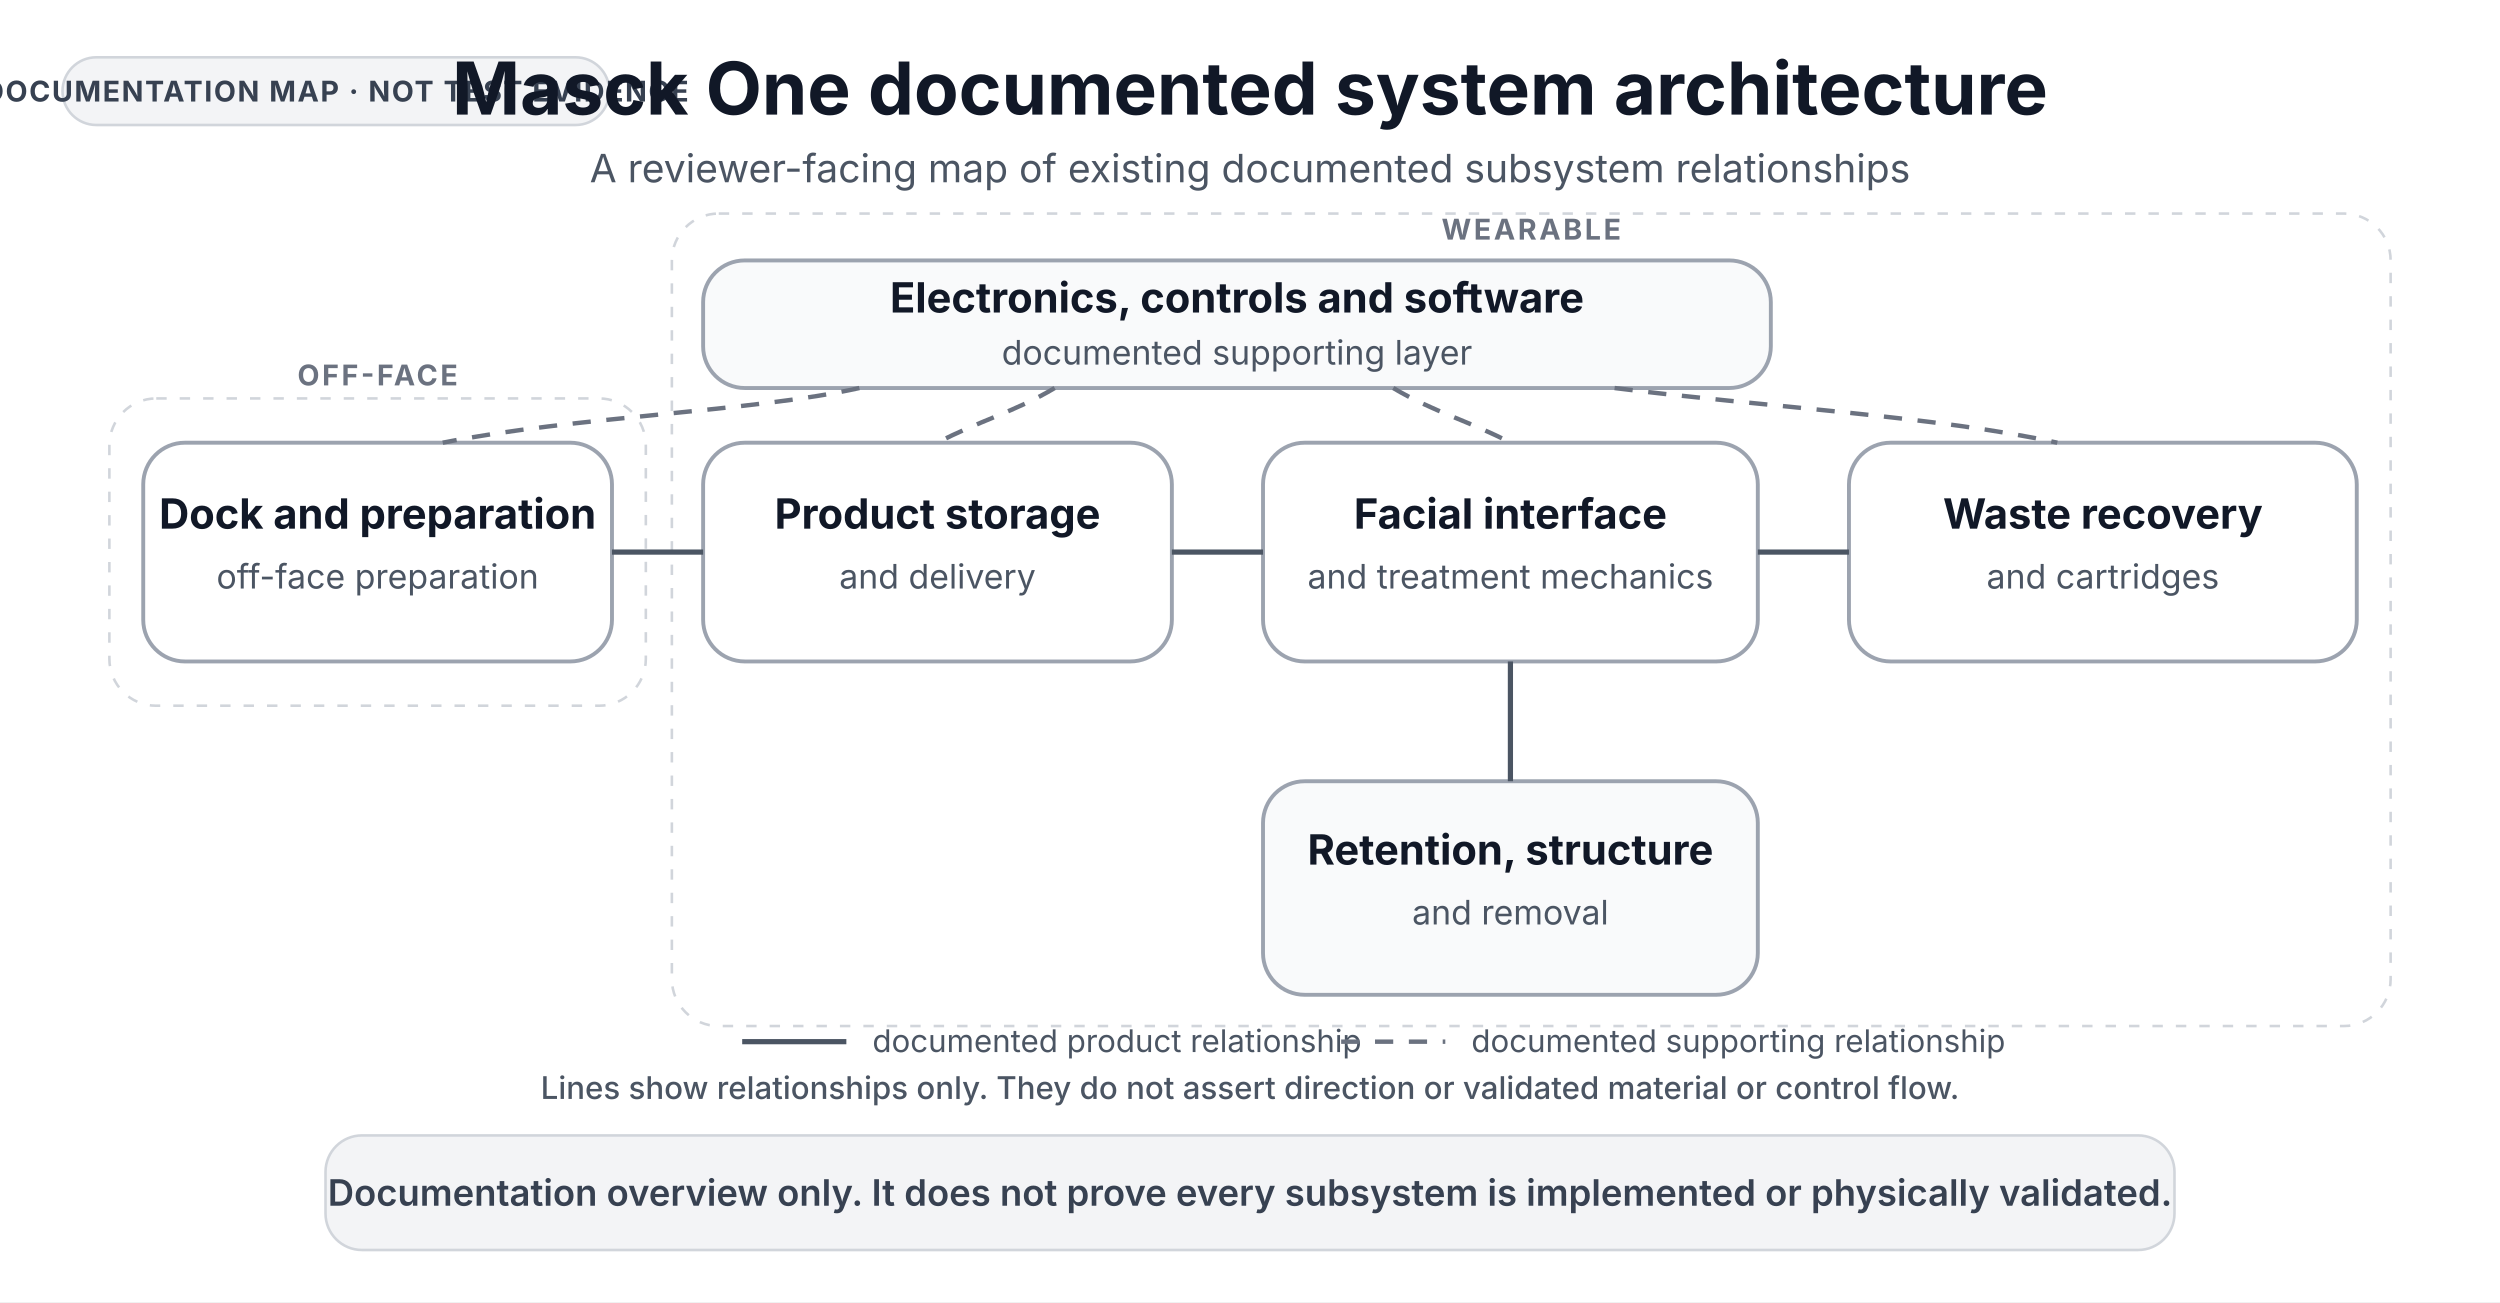
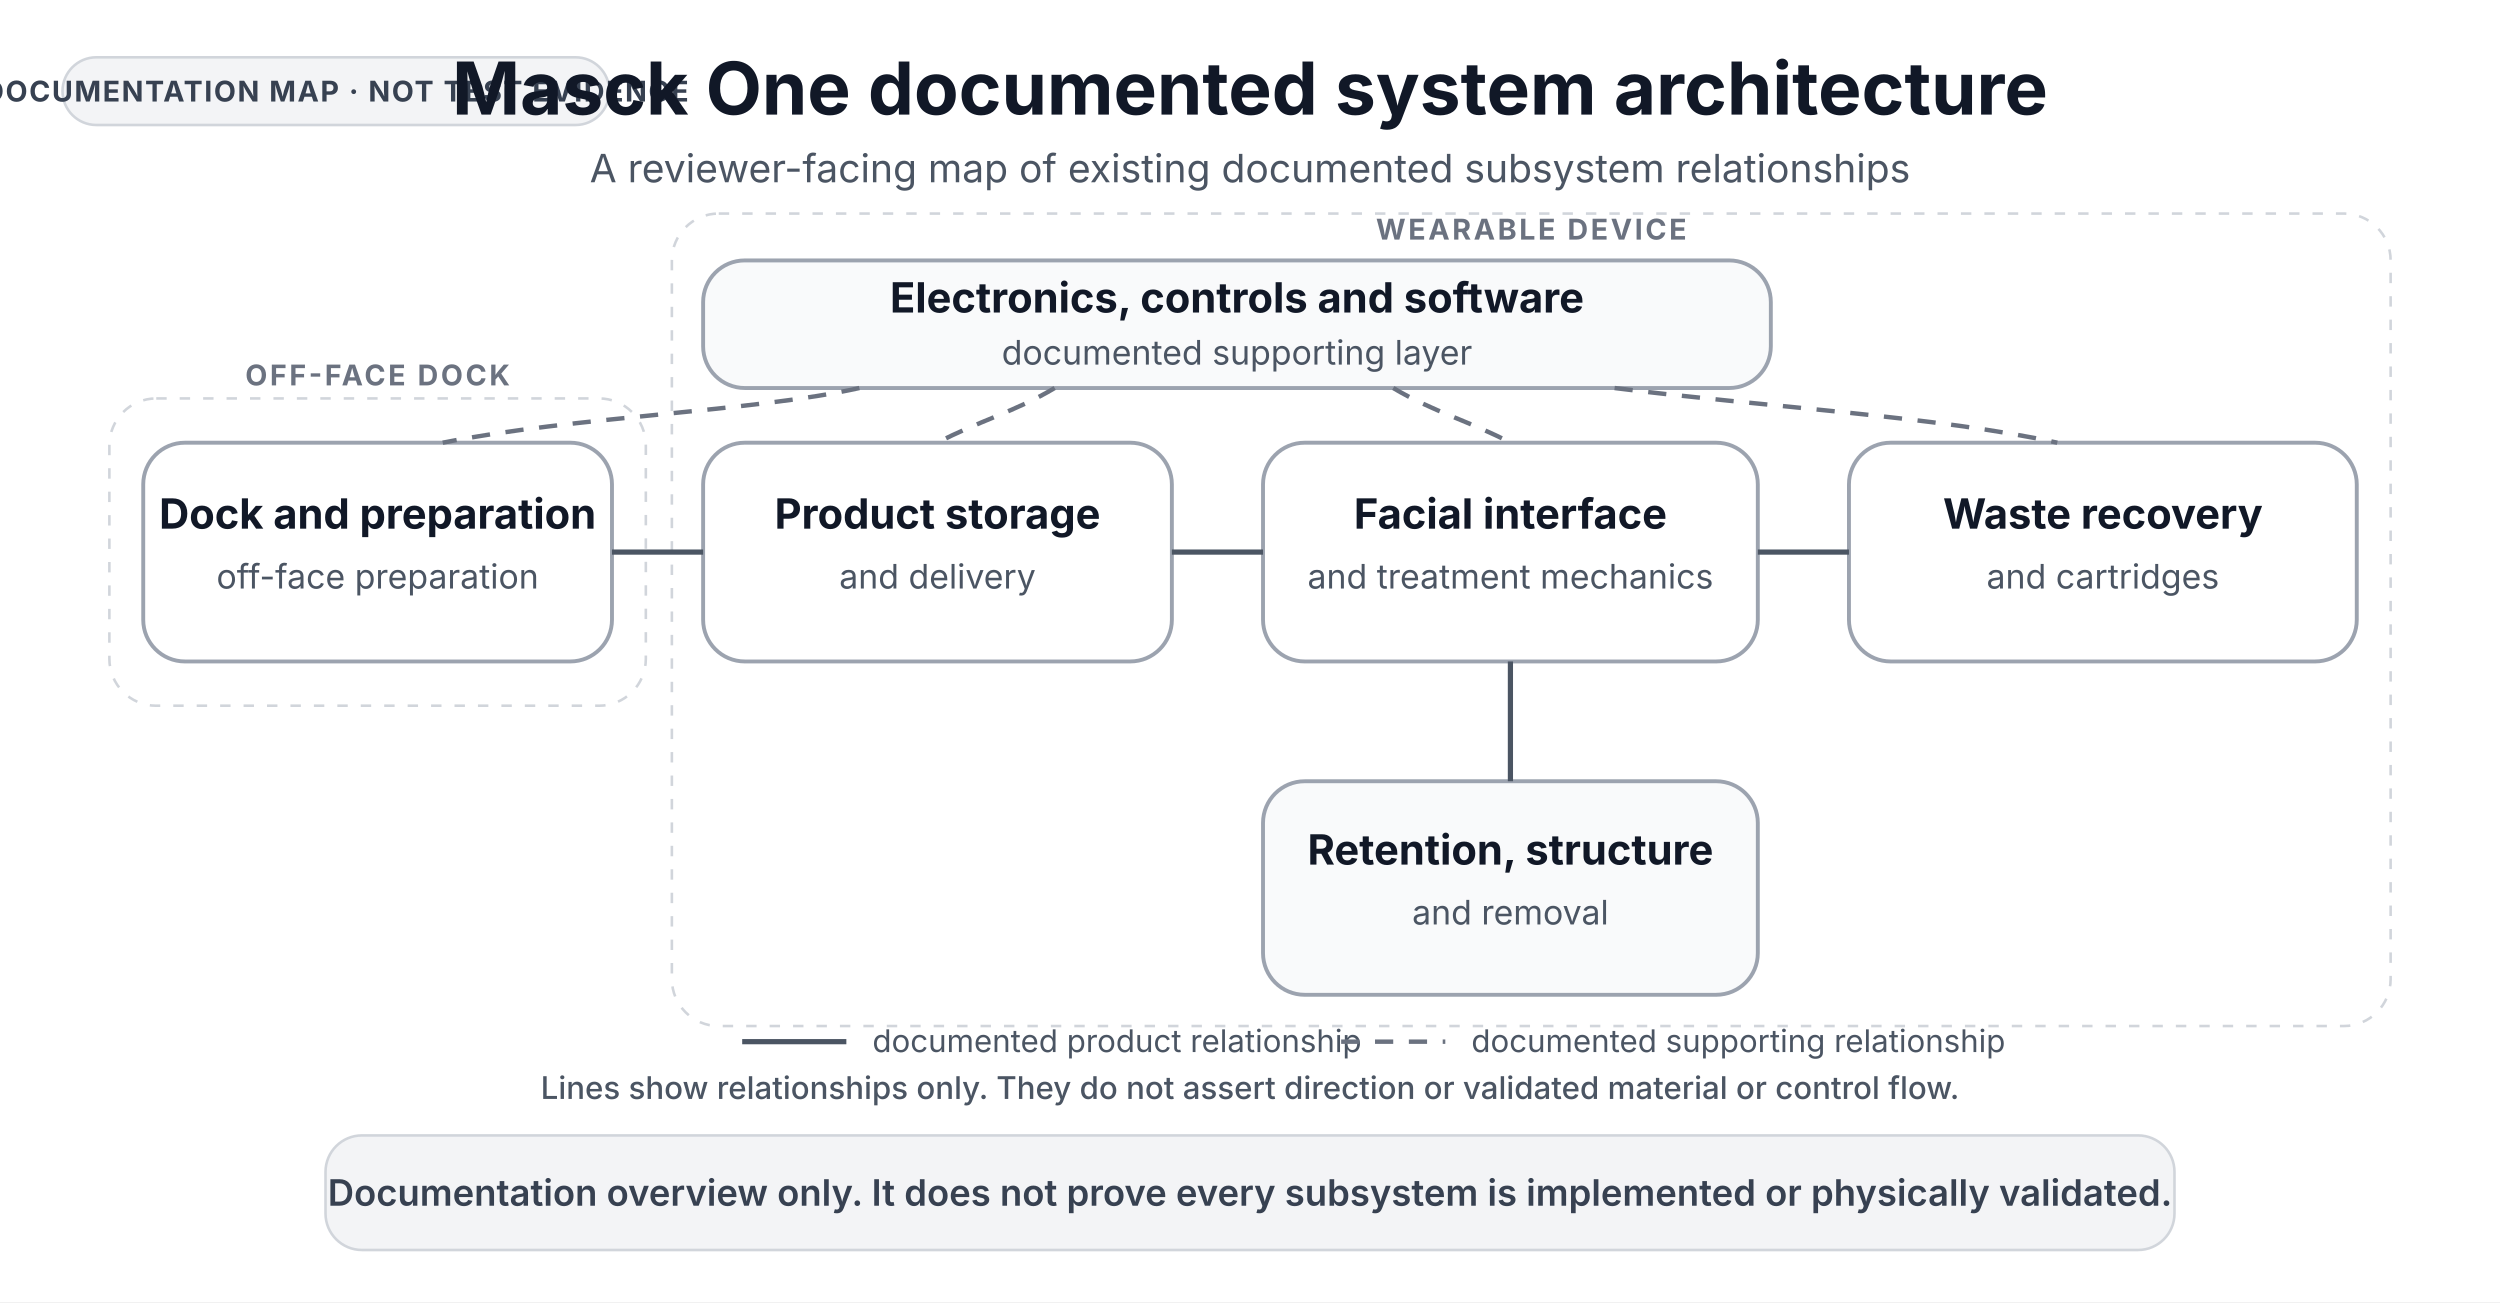
<svg xmlns="http://www.w3.org/2000/svg" width="960" height="500" viewBox="0 0 960 500" role="img" aria-labelledby="title desc">
  <defs>
    <style>
      .title { font: 700 28px system-ui, -apple-system, BlinkMacSystemFont, 'Segoe UI', sans-serif; fill: #111827; }
      .subtitle { font: 400 15px system-ui, -apple-system, BlinkMacSystemFont, 'Segoe UI', sans-serif; fill: #4b5563; }
      .badge { font: 700 11px system-ui, -apple-system, BlinkMacSystemFont, 'Segoe UI', sans-serif; fill: #374151; text-anchor: middle; letter-spacing: 0.6px; }
      .zone { font: 700 11px system-ui, -apple-system, BlinkMacSystemFont, 'Segoe UI', sans-serif; fill: #6b7280; text-anchor: middle; letter-spacing: 1px; }
      .node-title { font: 650 16px system-ui, -apple-system, BlinkMacSystemFont, 'Segoe UI', sans-serif; fill: #111827; text-anchor: middle; }
      .node-sub { font: 400 13px system-ui, -apple-system, BlinkMacSystemFont, 'Segoe UI', sans-serif; fill: #4b5563; text-anchor: middle; }
      .legend { font: 400 12px system-ui, -apple-system, BlinkMacSystemFont, 'Segoe UI', sans-serif; fill: #4b5563; }
      .boundary-note { font: 500 12px system-ui, -apple-system, BlinkMacSystemFont, 'Segoe UI', sans-serif; fill: #4b5563; text-anchor: middle; }
      .footer { font: 600 14px system-ui, -apple-system, BlinkMacSystemFont, 'Segoe UI', sans-serif; fill: #374151; text-anchor: middle; }
      .box { fill: #ffffff; stroke: #9ca3af; stroke-width: 1.5; rx: 16; }
      .support { fill: #f9fafb; stroke: #9ca3af; stroke-width: 1.5; rx: 16; }
      .zone-box { fill: none; stroke: #d1d5db; stroke-width: 1; stroke-dasharray: 4 5; rx: 18; }
      .relationship { fill: none; stroke: #4b5563; stroke-width: 2; }
      .support-relationship { fill: none; stroke: #6b7280; stroke-width: 1.7; stroke-dasharray: 7 6; }
      .legend-solid { fill: none; stroke: #4b5563; stroke-width: 2; }
      .legend-dashed { fill: none; stroke: #6b7280; stroke-width: 1.7; stroke-dasharray: 7 6; }
    </style>
  </defs>
  <rect width="960" height="500" fill="#ffffff" />
  <rect x="24" y="22" width="210" height="26" rx="13" fill="#f3f4f6" stroke="#d1d5db" />
  <text x="129" y="39" class="badge">DOCUMENTATION MAP · NOT TEST EVIDENCE</text>
  <text x="480" y="44" class="title" text-anchor="middle">Masck One documented system architecture</text>
  <text x="480" y="70" class="subtitle" text-anchor="middle">A reviewer-facing map of existing documented subsystem relationships</text>
  <rect x="42" y="153" width="206" height="118" class="zone-box" />
-   <text x="145" y="148" class="zone">OFF-FACE</text>
+   <text x="145" y="148" class="zone">OFF-FACE DOCK</text>
  <rect x="258" y="82" width="660" height="312" class="zone-box" />
-   <text x="588" y="92" class="zone">WEARABLE</text>
+   <text x="588" y="92" class="zone">WEARABLE DEVICE</text>
  <rect x="55" y="170" width="180" height="84" class="box" />
  <text x="145" y="203" class="node-title">Dock and preparation</text>
  <text x="145" y="226" class="node-sub">off-face preparation</text>
  <rect x="270" y="170" width="180" height="84" class="box" />
  <text x="360" y="203" class="node-title">Product storage</text>
  <text x="360" y="226" class="node-sub">and delivery</text>
  <rect x="485" y="170" width="190" height="84" class="box" />
  <text x="580" y="203" class="node-title">Facial interface</text>
  <text x="580" y="226" class="node-sub">and treatment mechanics</text>
  <rect x="710" y="170" width="195" height="84" class="box" />
  <text x="807.5" y="203" class="node-title">Waste recovery</text>
  <text x="807.5" y="226" class="node-sub">and cartridges</text>
  <path d="M235 212 H270" class="relationship" />
  <path d="M450 212 H485" class="relationship" />
  <path d="M675 212 H710" class="relationship" />
  <rect x="485" y="300" width="190" height="82" class="support" />
  <text x="580" y="332" class="node-title">Retention, structure</text>
  <text x="580" y="355" class="node-sub">and removal</text>
  <path d="M580 300 V254" class="relationship" />
  <rect x="270" y="100" width="410" height="49" class="support" />
  <text x="475" y="120" class="node-title">Electronics, controls and software</text>
  <text x="475" y="140" class="node-sub">documented supporting layer</text>
  <path d="M330 149 C290 158 220 160 170 170" class="support-relationship" />
  <path d="M405 149 C390 158 375 162 360 170" class="support-relationship" />
  <path d="M535 149 C550 158 565 162 580 170" class="support-relationship" />
  <path d="M620 149 C675 156 745 160 790 170" class="support-relationship" />
  <line x1="285" y1="400" x2="325" y2="400" class="legend-solid" />
  <text x="335" y="404" class="legend">documented product relationship</text>
  <line x1="515" y1="400" x2="555" y2="400" class="legend-dashed" />
  <text x="565" y="404" class="legend">documented supporting relationship</text>
  <text x="480" y="422" class="boundary-note">Lines show relationships only. They do not assert direction or validated material or control flow.</text>
  <rect x="125" y="436" width="710" height="44" rx="14" fill="#f3f4f6" stroke="#d1d5db" />
  <text x="480" y="463" class="footer">Documentation overview only. It does not prove every subsystem is implemented or physically validated.</text>
</svg>
